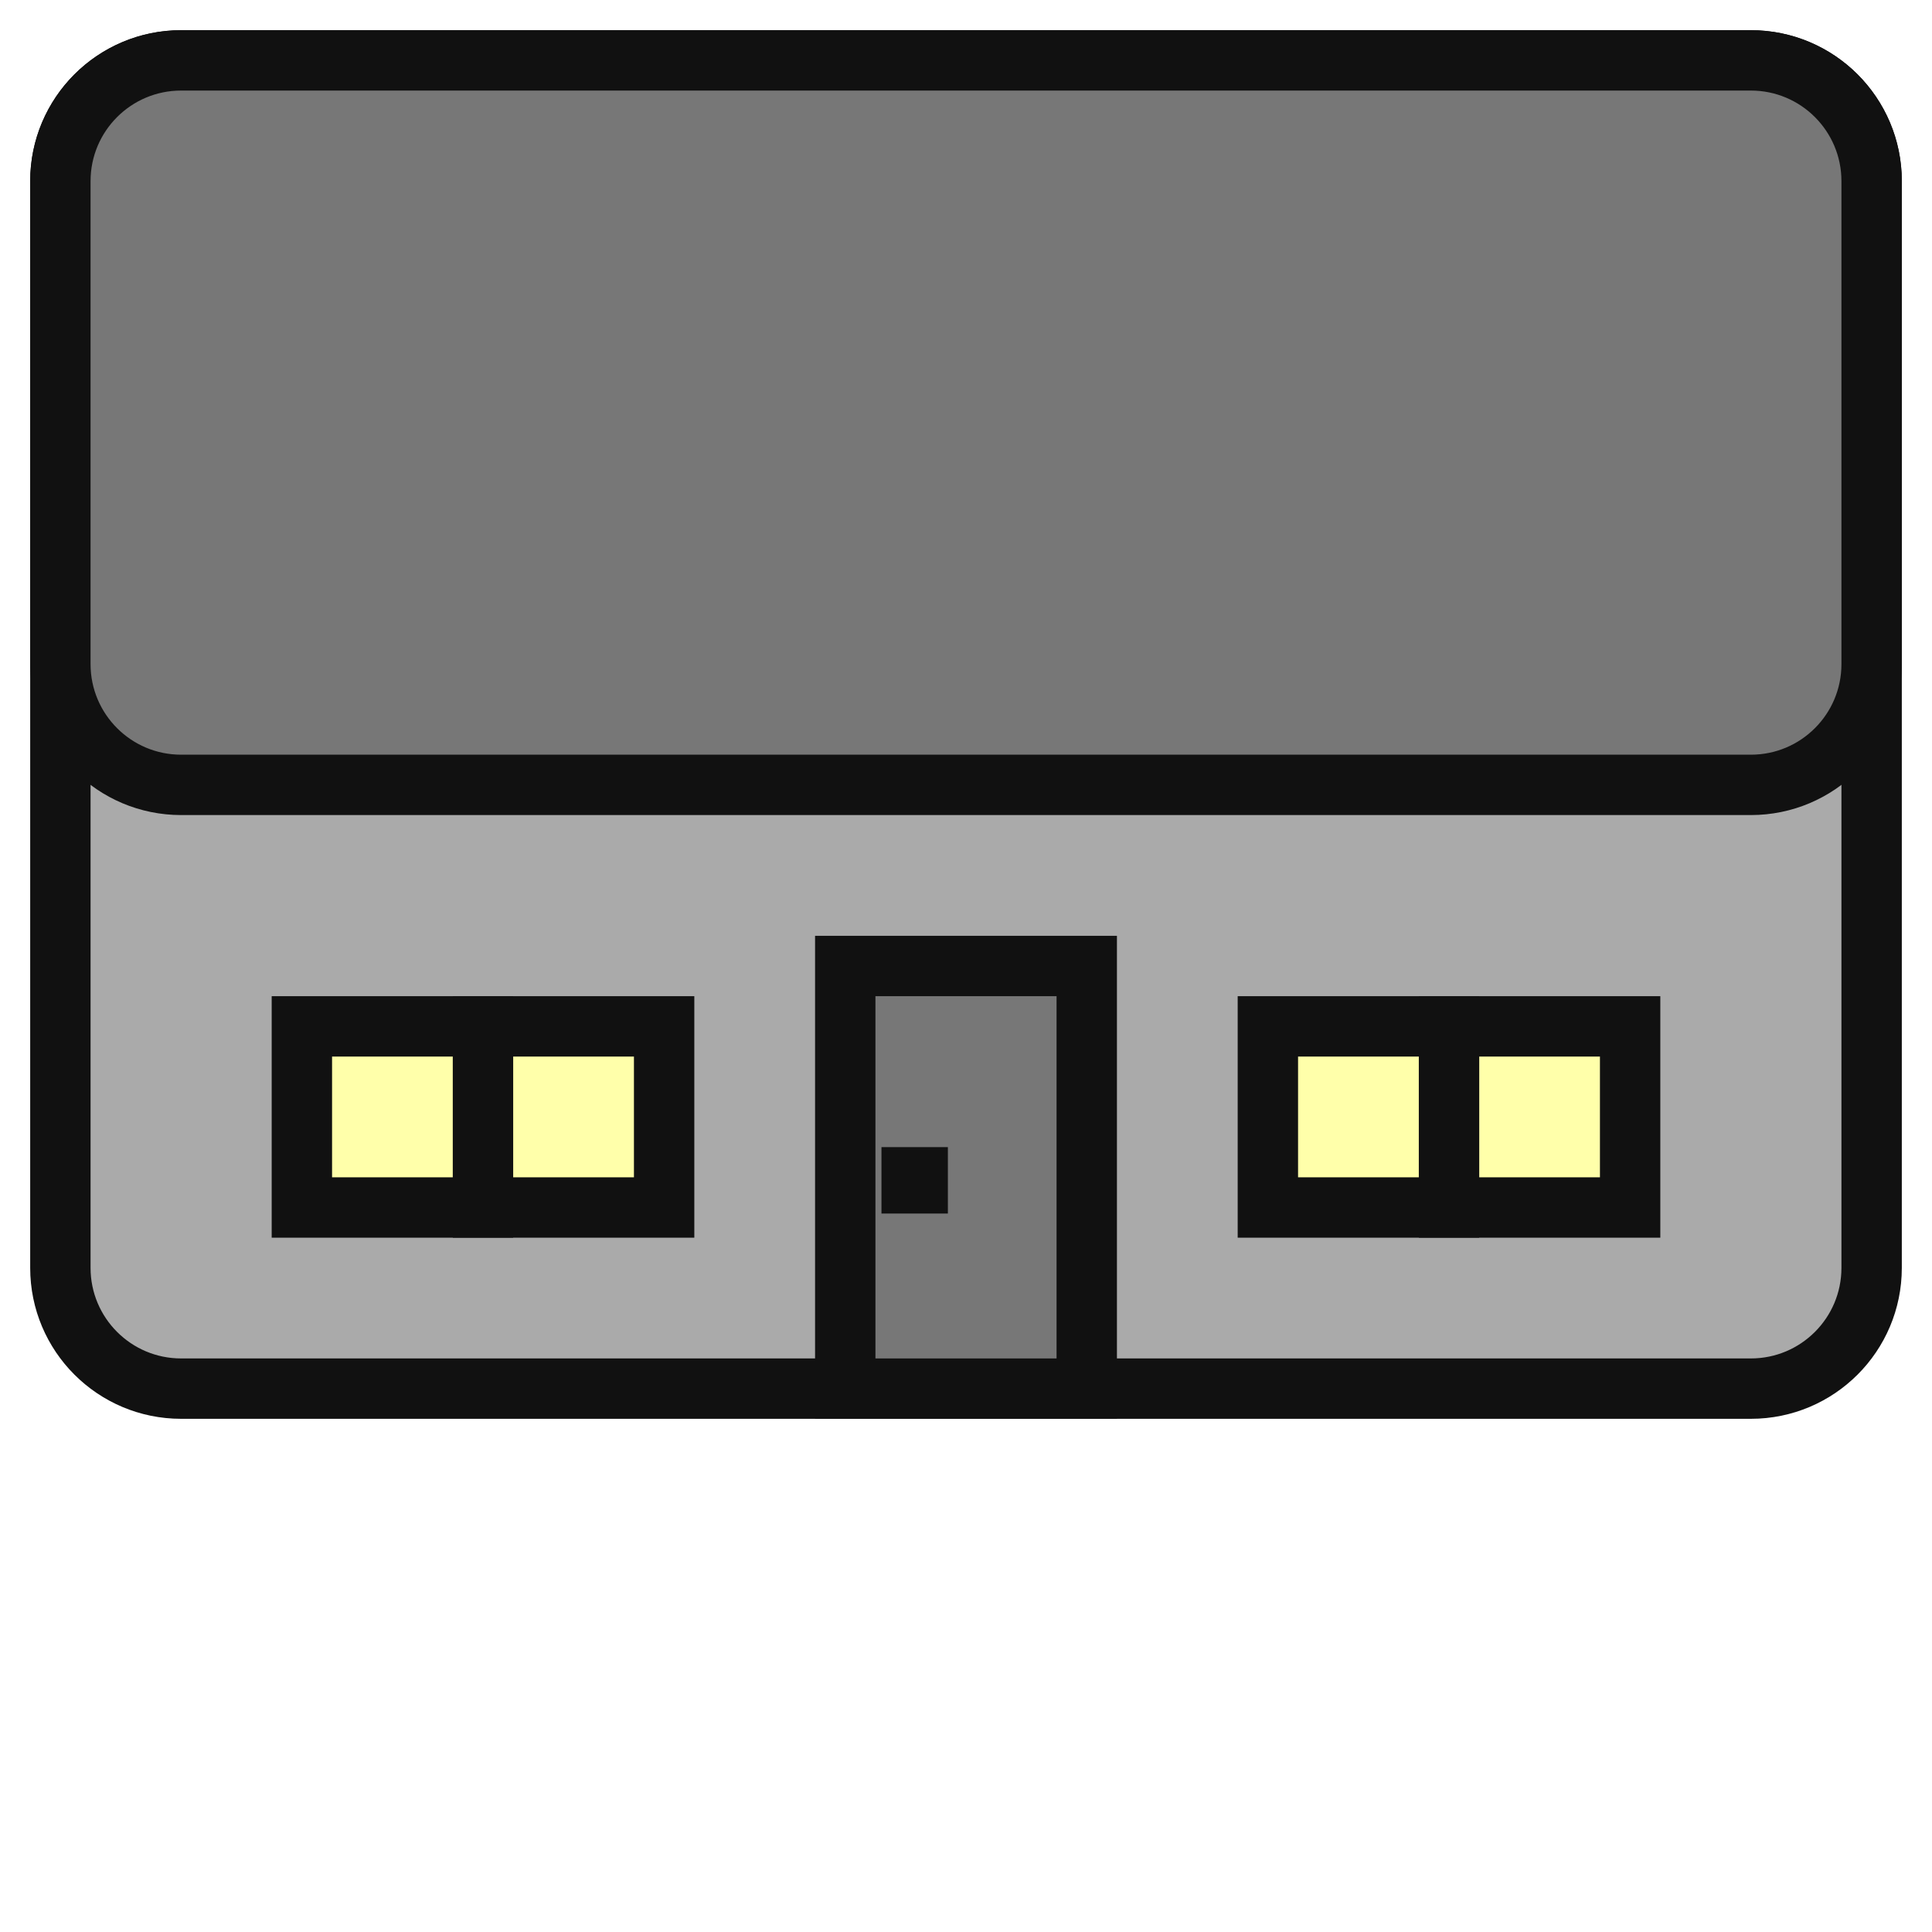
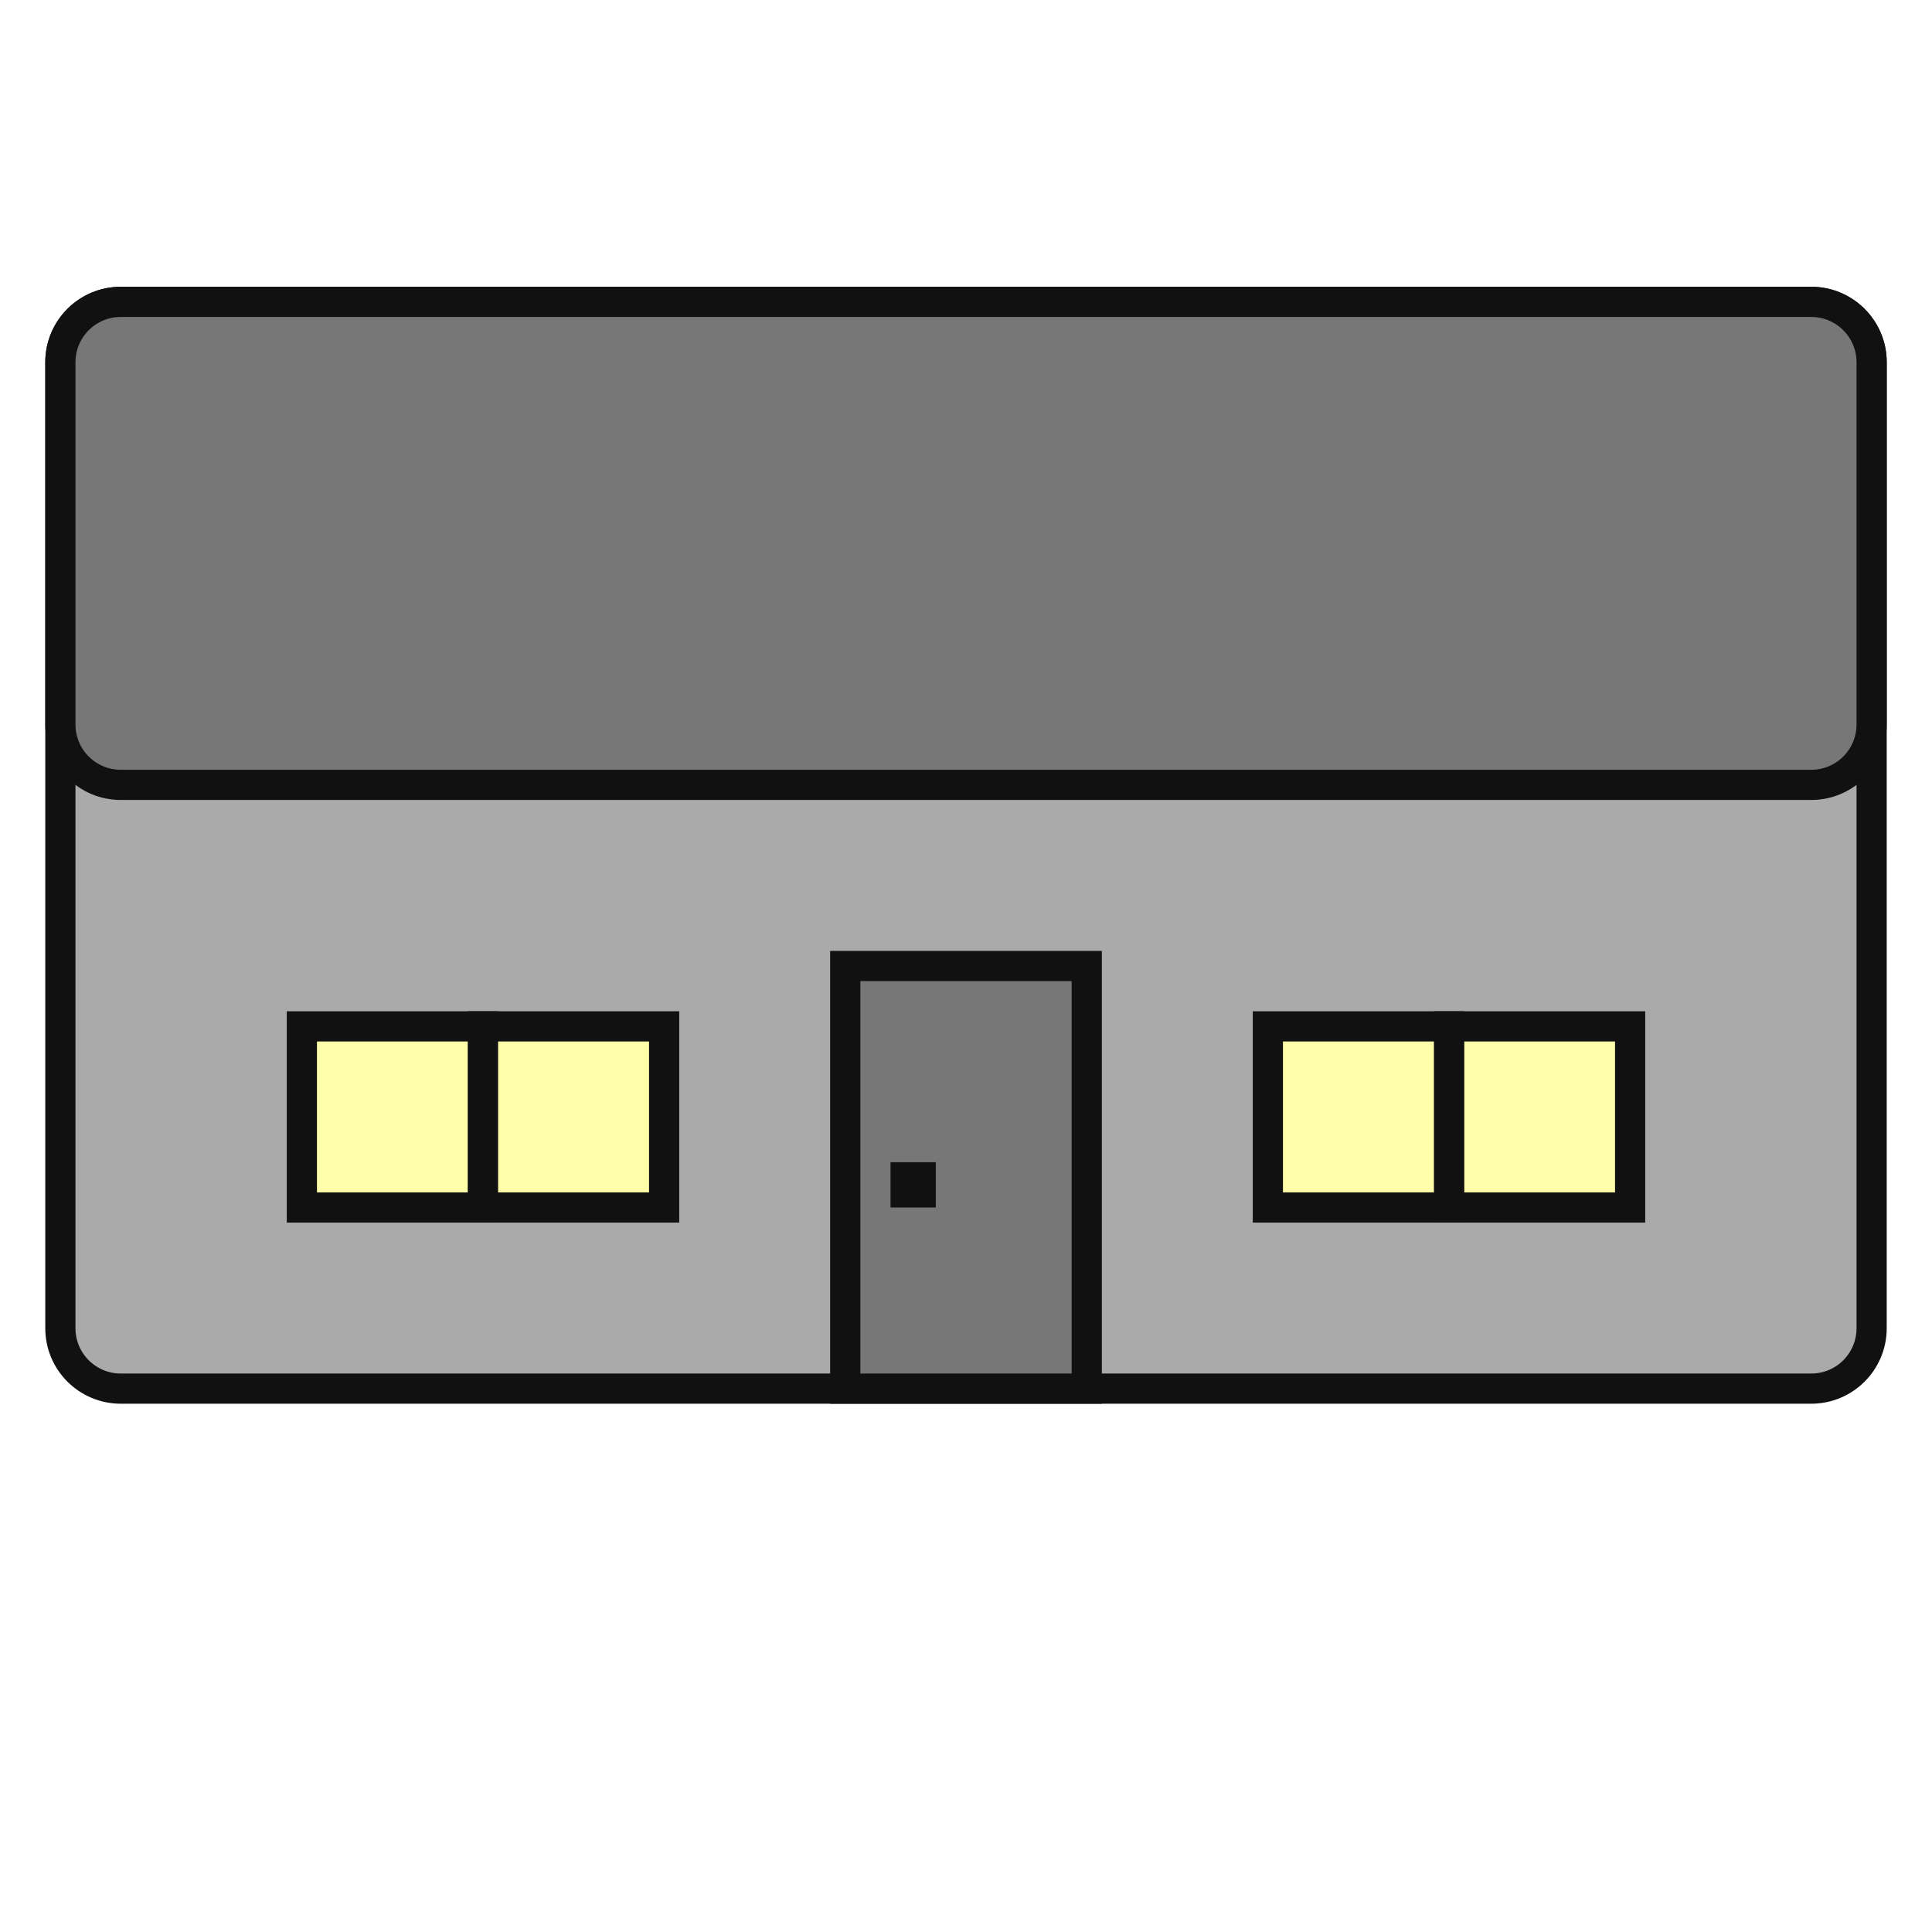
- <svg xmlns="http://www.w3.org/2000/svg" width="32" height="32">
+ <svg xmlns="http://www.w3.org/2000/svg" width="64" height="64">
  <g>
-     <rect fill="#aaa" stroke="#111" y="1" x="1" width="30" height="22" rx="2" />
-     <rect fill="#777" stroke="#111" y="1" x="1" width="30" height="12" rx="2" />
-     <rect fill="#ffa" stroke="#111" y="17" x="5" width="3" height="3" />
-     <rect fill="#ffa" stroke="#111" y="17" x="8" width="3" height="3" />
-     <rect fill="#ffa" stroke="#111" y="17" x="24" width="3" height="3" />
-     <rect fill="#ffa" stroke="#111" y="17" x="21" width="3" height="3" />
-     <rect fill="#777" stroke="#111" y="16" x="14" width="4" height="7" />
-     <rect fill="none" stroke="#111" x="15.1" y="19.5" width="0.1" height="0.1" />
+     <rect fill="#aaa" stroke="#111" y="10" x="2" width="60" height="36" rx="2" />
+     <rect fill="#777" stroke="#111" y="10" x="2" width="60" height="16" rx="2" />
+     <rect fill="#ffa" stroke="#111" y="34" x="10" width="6" height="6" />
+     <rect fill="#ffa" stroke="#111" y="34" x="16" width="6" height="6" />
+     <rect fill="#ffa" stroke="#111" y="34" x="48" width="6" height="6" />
+     <rect fill="#ffa" stroke="#111" y="34" x="42" width="6" height="6" />
+     <rect fill="#777" stroke="#111" y="32" x="28" width="8" height="14" />
+     <rect fill="none" stroke="#111" x="30" y="39" width="0.5" height="0.5" />
  </g>
</svg>
